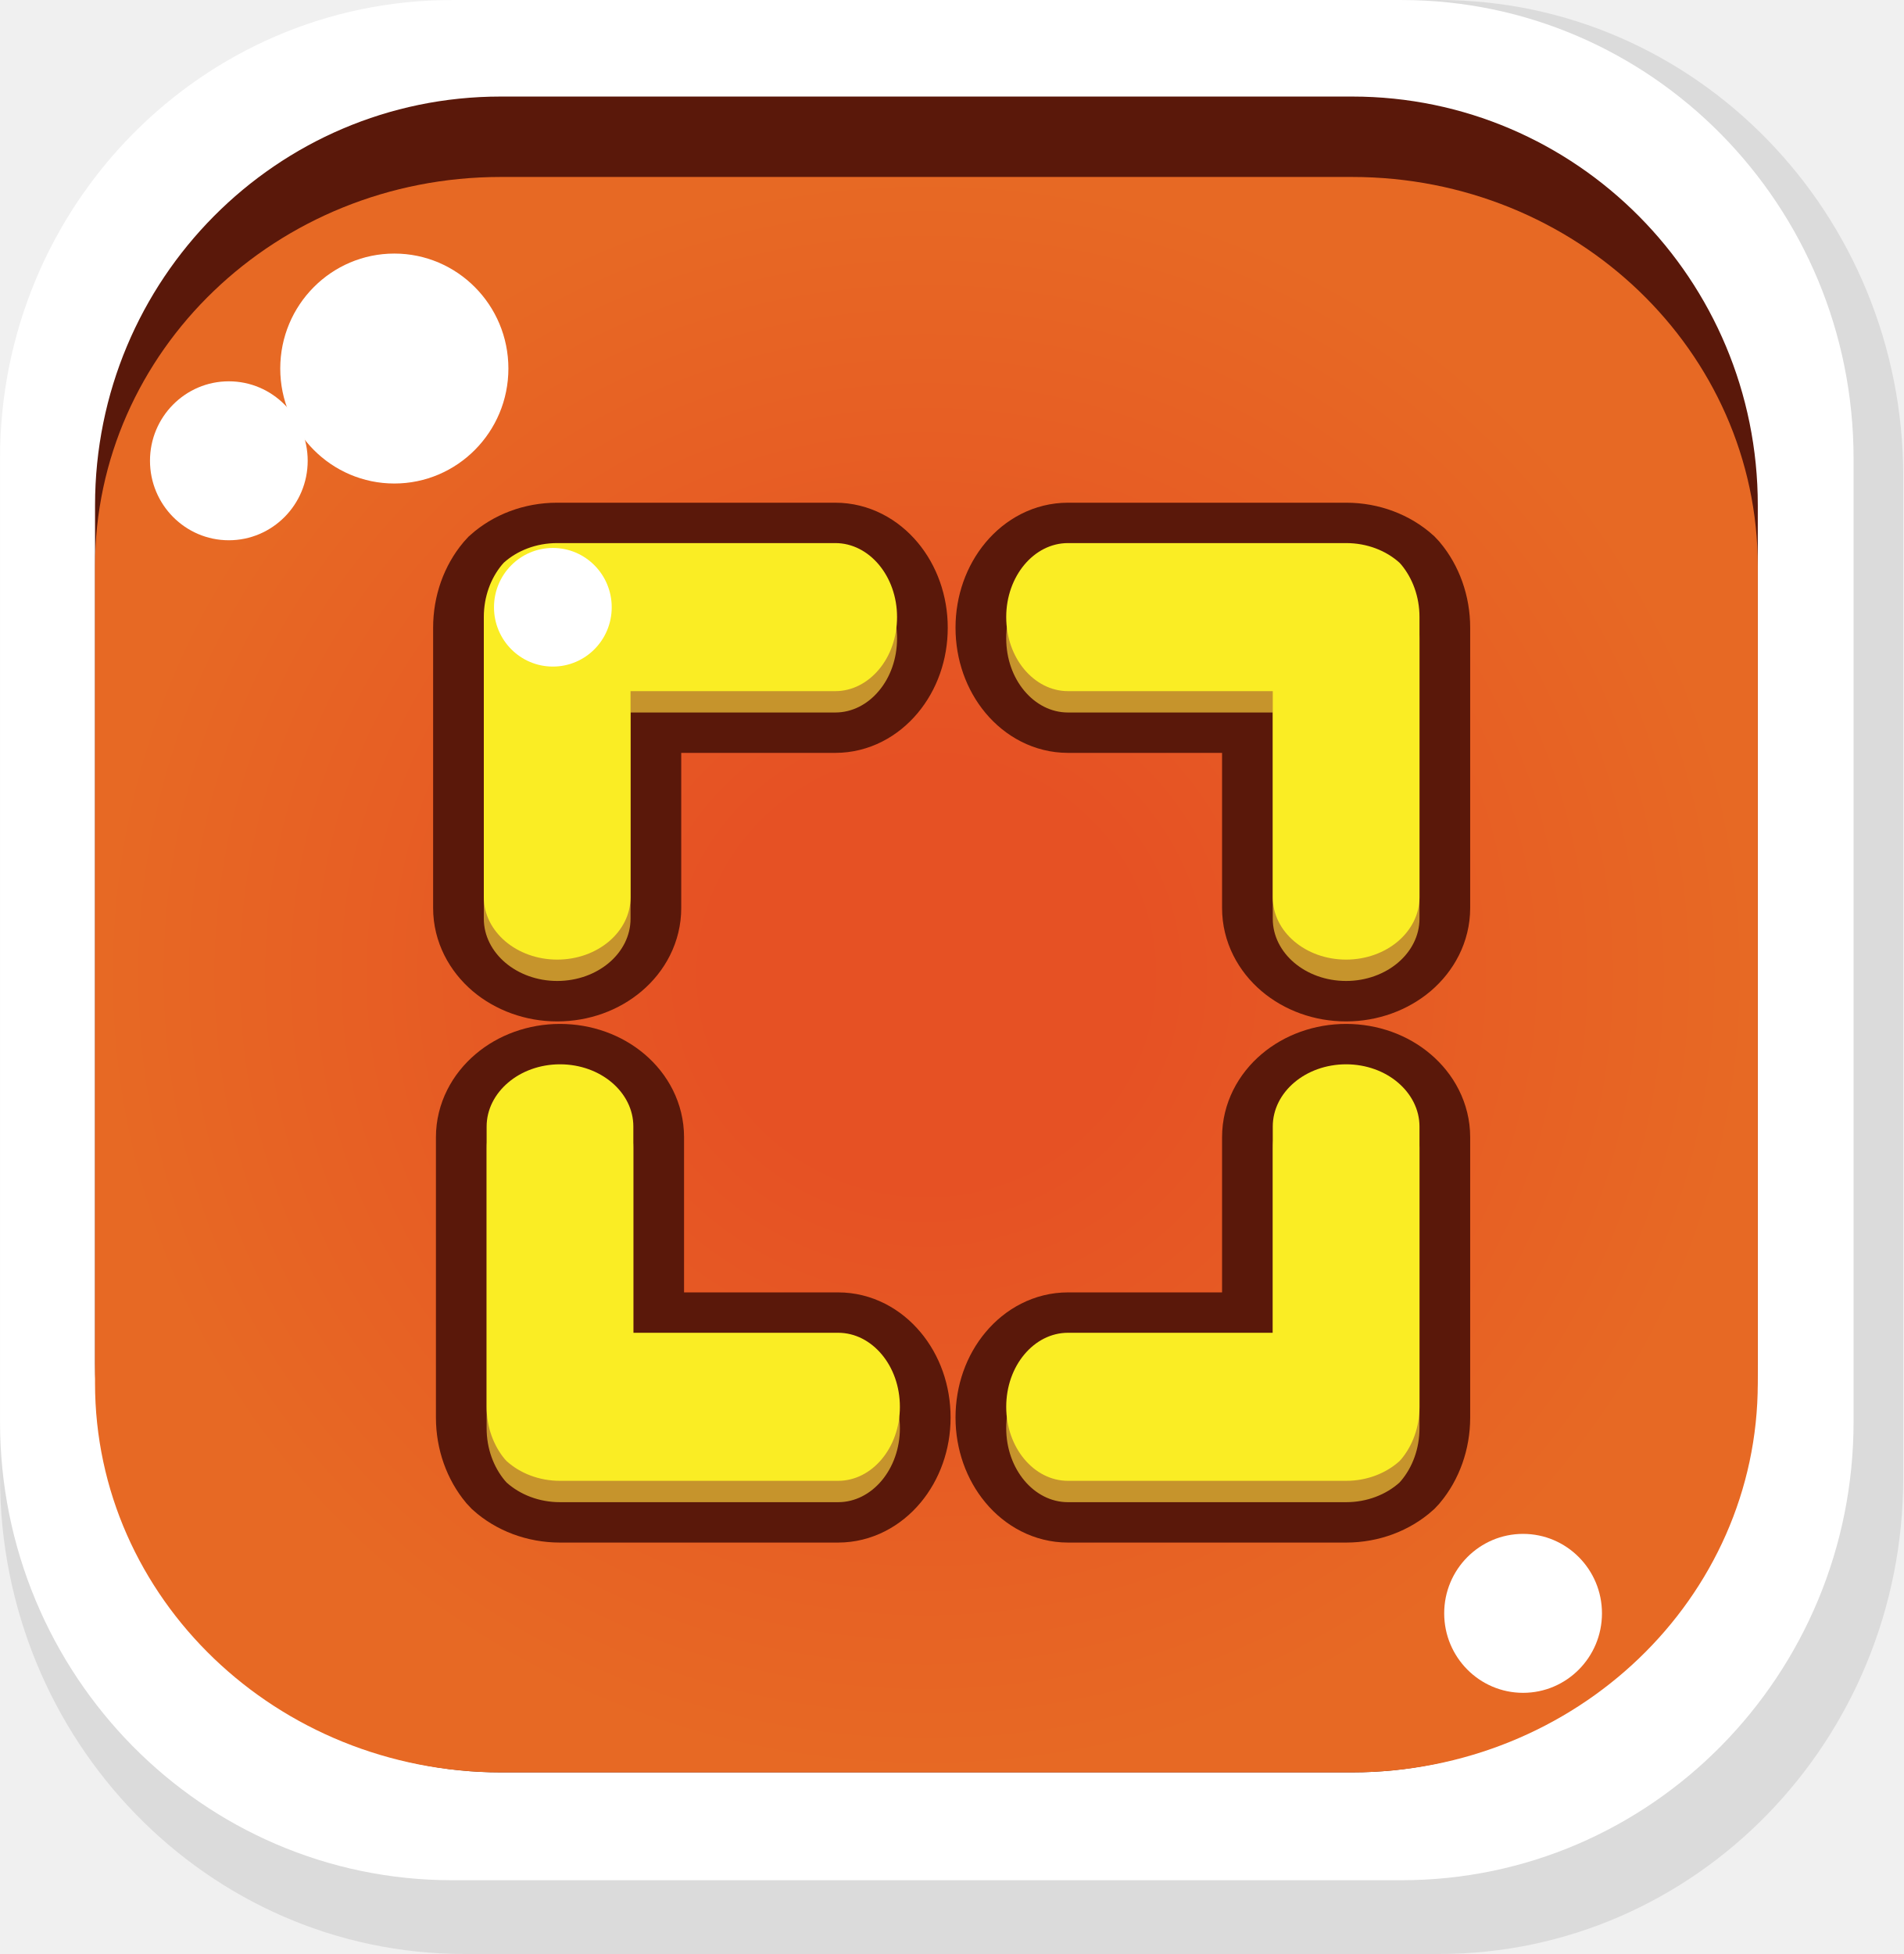
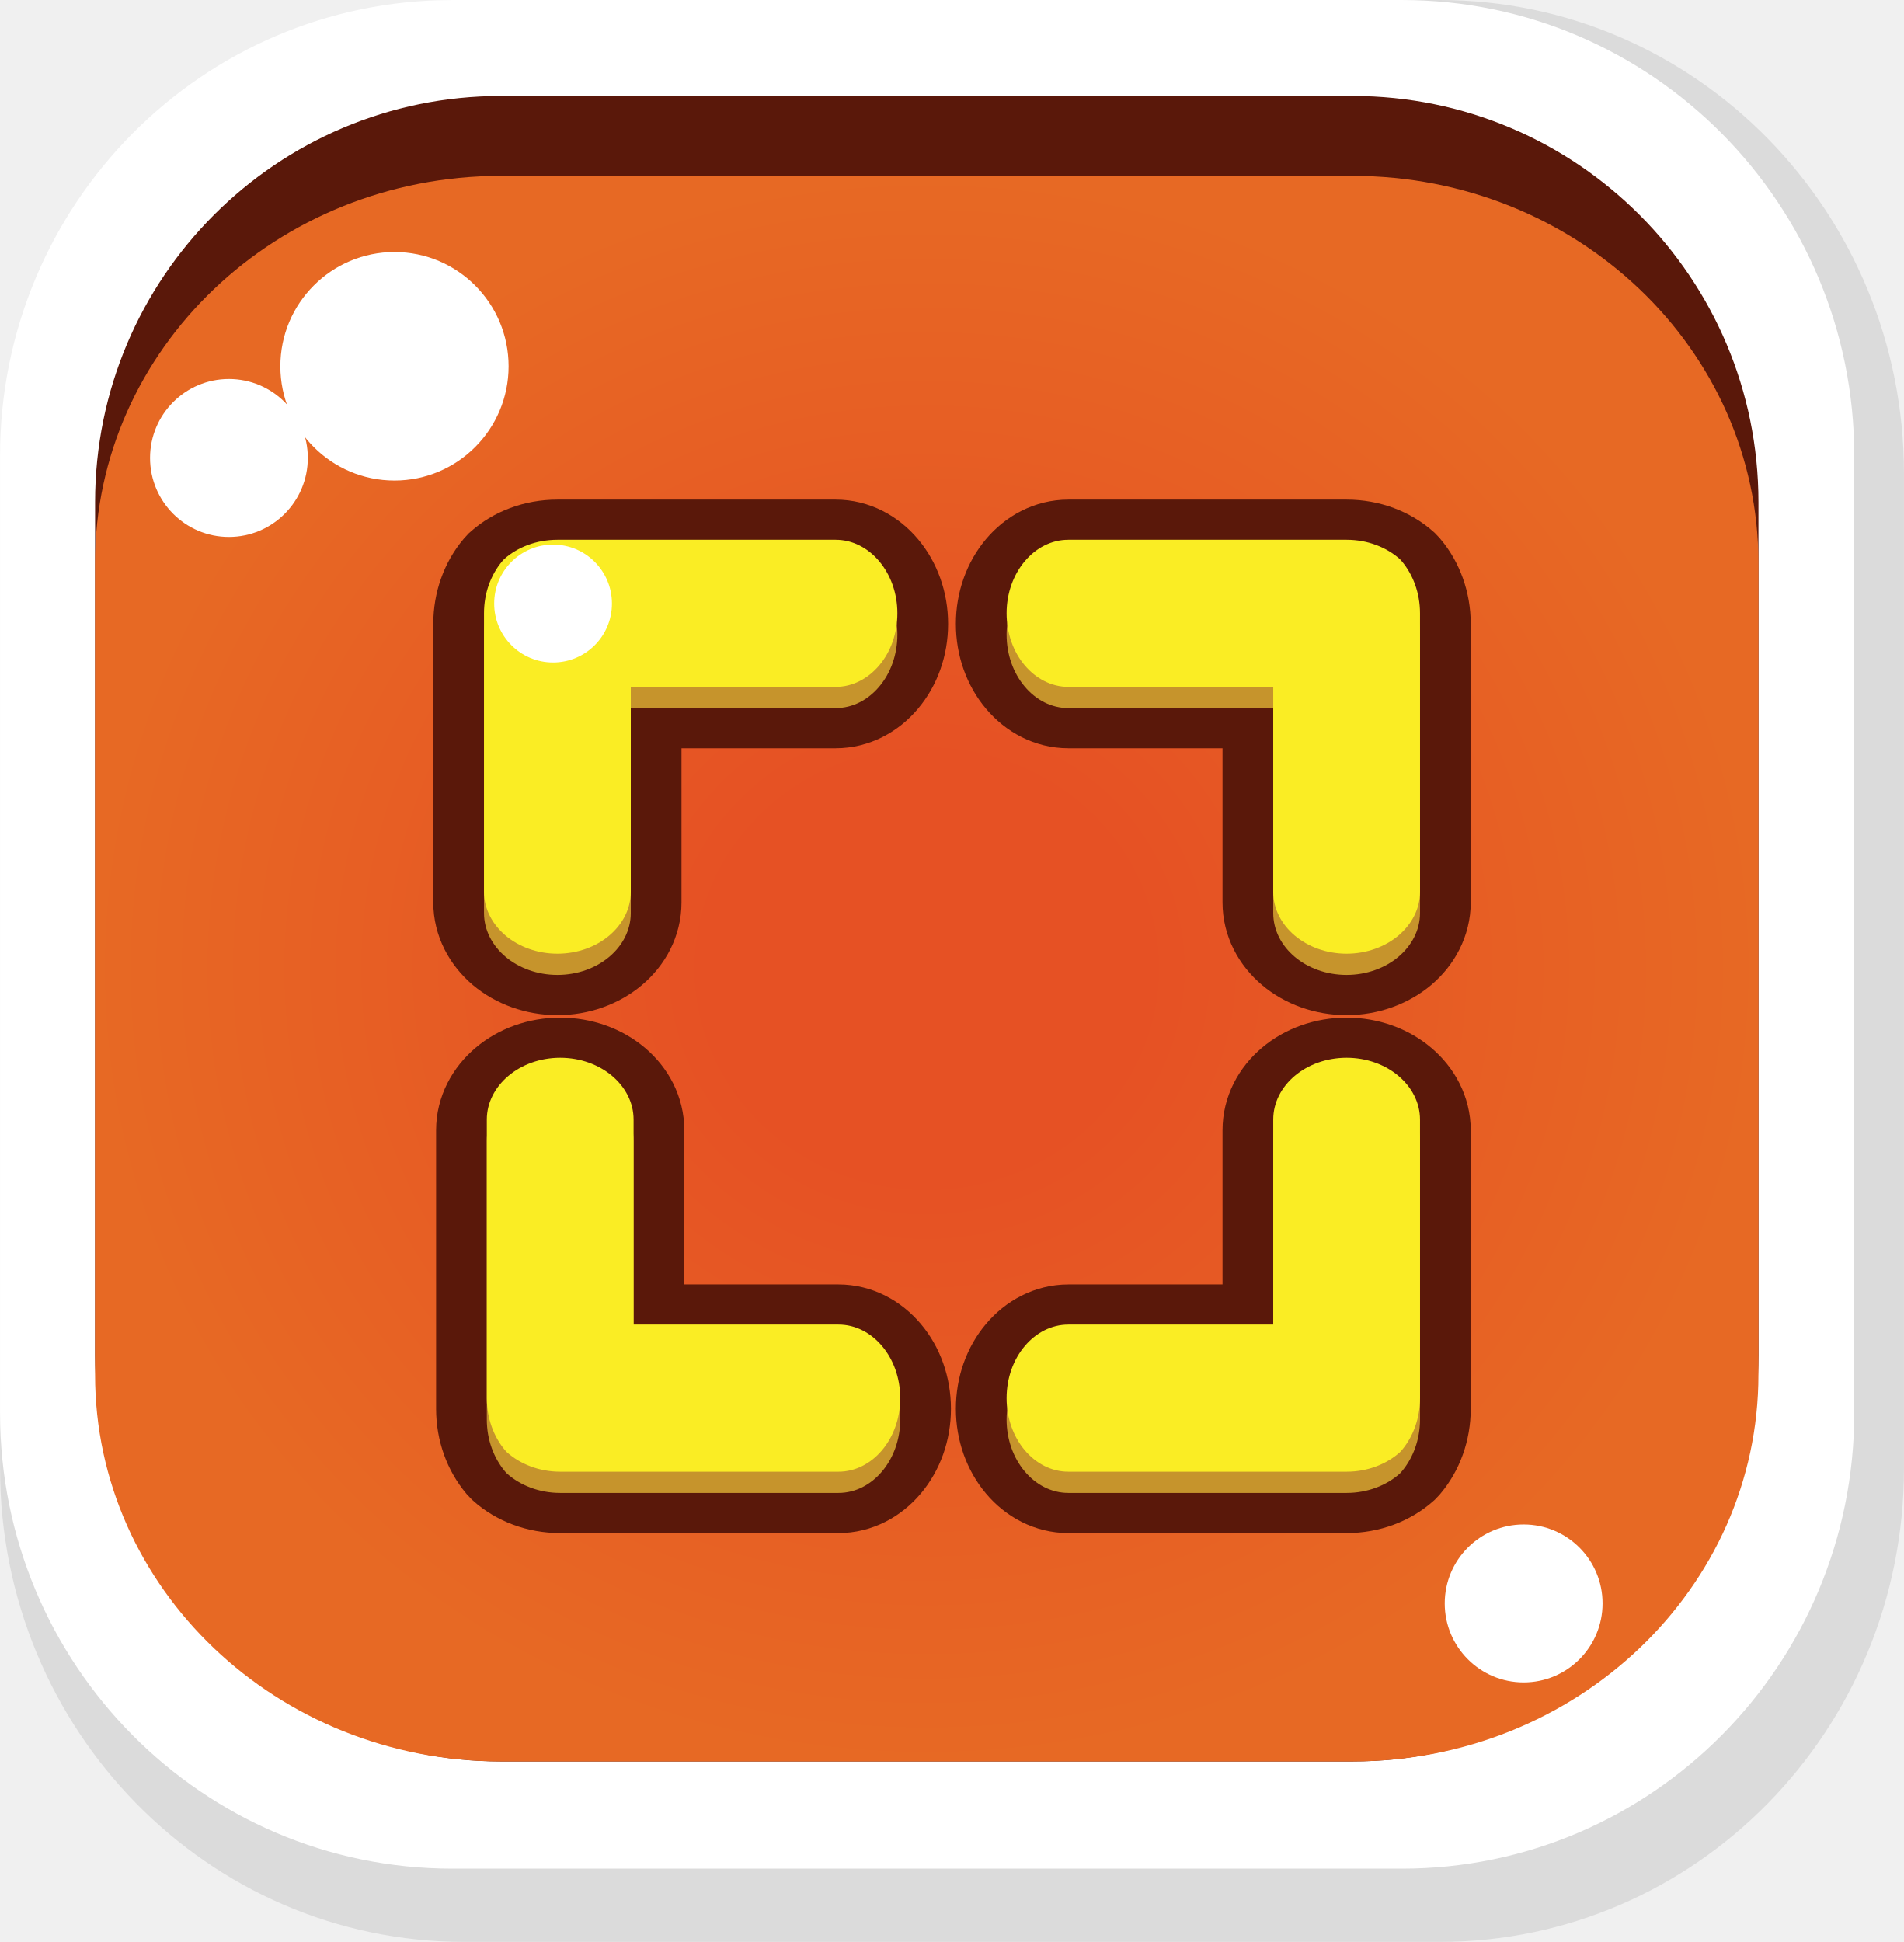
- <svg xmlns="http://www.w3.org/2000/svg" width="150" height="154" viewBox="0 0 39.687 40.746" version="1.1" id="svg20568">
+ <svg xmlns="http://www.w3.org/2000/svg" width="100" height="102" viewBox="0 0 26.458 26.988" version="1.1" id="svg20568">
  <defs id="defs20562">
    <clipPath clipPathUnits="userSpaceOnUse" id="clipPath5690">
      <path d="M 0,720 H 1280 V 0 H 0 Z" id="path5688" />
    </clipPath>
    <clipPath clipPathUnits="userSpaceOnUse" id="clipPath5730">
      <path d="m 478.291,617.065 h 56.311 v -57.36 h -56.311 z" id="path5728" />
    </clipPath>
    <radialGradient fx="0" fy="0" cx="0" cy="0" r="1" gradientUnits="userSpaceOnUse" gradientTransform="matrix(24.59741,0,0,-23.41673,505.6997,657.144)" spreadMethod="pad" id="radialGradient5680">
      <stop style="stop-opacity:1;stop-color:#e65124" offset="0" id="stop5674" />
      <stop style="stop-opacity:1;stop-color:#e65124" offset="0.263" id="stop5676" />
      <stop style="stop-opacity:1;stop-color:#a91e22" offset="1" id="stop5678" />
    </radialGradient>
    <clipPath clipPathUnits="userSpaceOnUse" id="clipPath5588">
      <path d="M 0,720 H 1280 V 0 H 0 Z" id="path5586" />
    </clipPath>
    <clipPath clipPathUnits="userSpaceOnUse" id="clipPath5644">
      <path d="m 478.291,683.395 h 56.311 v -57.36 h -56.311 z" id="path5642" />
    </clipPath>
    <clipPath clipPathUnits="userSpaceOnUse" id="clipPath13404">
      <path d="M 0,720 H 1280 V 0 H 0 Z" id="path13402" />
    </clipPath>
    <clipPath clipPathUnits="userSpaceOnUse" id="clipPath13492">
      <path d="M 996.586,85.064 H 1052.9 V 27.703 h -56.314 z" id="path13490" />
    </clipPath>
    <radialGradient fx="0" fy="0" cx="0" cy="0" r="1" gradientUnits="userSpaceOnUse" gradientTransform="matrix(24.59766,0,0,-23.41697,1023.995,657.144)" spreadMethod="pad" id="radialGradient13292">
      <stop style="stop-opacity:1;stop-color:#e65124" offset="0" id="stop13286" />
      <stop style="stop-opacity:1;stop-color:#e65124" offset="0.263" id="stop13288" />
      <stop style="stop-opacity:1;stop-color:#e76924" offset="1" id="stop13290" />
    </radialGradient>
  </defs>
-   <g id="layer3" style="display:inline" transform="translate(0,-13.49375)">
-     <g style="display:inline" transform="matrix(0.704795,0,0,-0.710354,-337.097,498.9461)" id="g5582">
+   <g id="layer3" style="display:inline" transform="translate(0,-27.25208)">
+     <g style="display:inline" transform="matrix(0.4698633,0,0,-0.4704942,-224.7313,348.7854)" id="g5582">
      <g id="g5638">
        <g id="g5640" />
        <g id="g5652">
          <g clip-path="url(#clipPath5644)" id="g5650" style="opacity:0.1">
            <g transform="translate(534.6016,640.0249)" id="g5648">
              <path d="m 0,0 c 0,-7.729 -6.149,-13.99 -13.736,-13.99 h -28.839 c -7.586,0 -13.736,6.261 -13.736,13.99 v 29.379 c 0,7.728 6.15,13.991 13.736,13.991 h 28.839 C -6.149,43.37 0,37.107 0,29.379 Z" style="fill:#231f20;fill-opacity:1;fill-rule:nonzero;stroke:none" id="path5646" />
            </g>
          </g>
        </g>
      </g>
      <g id="g5654" transform="translate(533.1309,641.6636)">
        <path d="m 0,0 c 0,-7.437 -5.989,-13.463 -13.377,-13.463 h -28.086 c -7.388,0 -13.377,6.026 -13.377,13.463 v 28.268 c 0,7.437 5.989,13.463 13.377,13.463 h 28.086 C -5.989,41.731 0,35.705 0,28.268 Z" style="fill:#ffffff;fill-opacity:1;fill-rule:nonzero;stroke:none" id="path5656" />
      </g>
      <g id="g5658" transform="translate(530.2974,643.3667)">
        <path d="m 0,0 c 0,-6.627 -5.373,-12 -12,-12 h -25.195 c -6.628,0 -12,5.373 -12,12 v 25.195 c 0,6.627 5.372,11.999 12,11.999 H -12 c 6.627,0 12,-5.372 12,-11.999 z" style="fill:#5a180a;fill-opacity:1;fill-rule:nonzero;stroke:none" id="path5660" />
      </g>
    </g>
  </g>
-   <g id="layer1" transform="translate(0,-256.2541)" style="display:inline">
-     <g transform="matrix(0.7047936,0,0,-0.710352,-702.3882,743.3822)" id="g13274">
+   <g id="layer1" transform="translate(0,-270.0125)" style="display:inline">
+     <g transform="matrix(0.4698624,0,0,-0.4704929,-468.2588,592.6557)" id="g13274">
      <g id="g13276">
        <g id="g13282">
          <g id="g13284">
            <path d="m 1011.398,680.561 c -6.628,0 -12,-5.115 -12,-11.424 v 0 -23.986 c 0,-6.309 5.372,-11.423 12,-11.423 v 0 h 25.195 c 6.627,0 12,5.114 12,11.423 v 0 23.986 c 0,6.309 -5.373,11.424 -12,11.424 v 0 z" style="fill:url(#radialGradient13292);stroke:none" id="path13294" />
          </g>
        </g>
      </g>
    </g>
  </g>
-   <g id="layer2" style="display:inline" transform="translate(0,-13.49375)">
-     <g transform="matrix(0.7047945,0,0,-0.7103523,-702.3883,122.9839)" id="g13398">
+   <g id="layer2" style="display:inline" transform="translate(0,-27.25208)">
+     <g transform="matrix(0.469863,0,0,-0.4704931,-468.2589,99.77156)" id="g13398">
      <g id="g13400" clip-path="url(#clipPath13404)">
        <g id="g13406" transform="translate(1011.627,143.3164)">
          <path d="m 0,0 c 0,-1.863 -1.512,-3.375 -3.375,-3.375 -1.863,0 -3.375,1.512 -3.375,3.375 0,1.865 1.512,3.375 3.375,3.375 C -1.512,3.375 0,1.865 0,0" style="fill:#ffffff;fill-opacity:1;fill-rule:nonzero;stroke:none" id="path13408" />
        </g>
        <g id="g13410" transform="translate(1005.689,140.6094)">
          <path d="m 0,0 c 0,-1.289 -1.045,-2.334 -2.334,-2.334 -1.287,0 -2.332,1.045 -2.332,2.334 0,1.287 1.045,2.332 2.332,2.332 C -1.045,2.332 0,1.287 0,0" style="fill:#ffffff;fill-opacity:1;fill-rule:nonzero;stroke:none" id="path13412" />
        </g>
        <g id="g13414" transform="translate(1043.982,106.7754)">
          <path d="m 0,0 c 0,-1.289 -1.045,-2.334 -2.334,-2.334 -1.289,0 -2.334,1.045 -2.334,2.334 0,1.287 1.045,2.332 2.334,2.332 C -1.045,2.332 0,1.287 0,0" style="fill:#ffffff;fill-opacity:1;fill-rule:nonzero;stroke:none" id="path13416" />
        </g>
        <g id="g13418" transform="translate(1023.126,135.708)">
          <path d="M 0,0 C 0,-0.602 -0.202,-1.143 -0.537,-1.539 -0.866,-1.93 -1.322,-2.174 -1.826,-2.174 h -6.059 v -6.055 c 0,-1.007 -0.97,-1.828 -2.171,-1.828 -0.597,0 -1.143,0.209 -1.534,0.537 -0.39,0.331 -0.636,0.788 -0.636,1.291 V 0 c 0,0.598 0.206,1.141 0.538,1.535 0.018,0.02 0.038,0.043 0.055,0.061 0.396,0.353 0.956,0.574 1.577,0.574 h 8.23 C -0.819,2.17 0,1.197 0,0" style="fill:#59180c;fill-opacity:1;fill-rule:nonzero;stroke:none" id="path13420" />
        </g>
        <g id="g13422" transform="translate(1023.126,135.708)">
          <path d="M 0,0 C 0,-0.602 -0.202,-1.143 -0.537,-1.539 -0.866,-1.93 -1.322,-2.174 -1.826,-2.174 h -6.059 v -6.055 c 0,-1.007 -0.97,-1.828 -2.171,-1.828 -0.597,0 -1.143,0.209 -1.534,0.537 -0.39,0.331 -0.636,0.788 -0.636,1.291 V 0 c 0,0.598 0.206,1.141 0.538,1.535 0.018,0.02 0.038,0.043 0.055,0.061 0.396,0.353 0.956,0.574 1.577,0.574 h 8.23 C -0.819,2.17 0,1.197 0,0 Z" style="fill:none;stroke:#5a180a;stroke-width:3;stroke-linecap:butt;stroke-linejoin:miter;stroke-miterlimit:10;stroke-dasharray:none;stroke-opacity:1" id="path13424" />
        </g>
        <g id="g13426" transform="translate(1026.356,135.708)">
          <path d="m 0,0 c 0,-0.602 0.203,-1.143 0.537,-1.539 0.33,-0.391 0.786,-0.635 1.29,-0.635 h 6.059 v -6.055 c 0,-1.007 0.969,-1.828 2.171,-1.828 0.596,0 1.143,0.209 1.534,0.537 0.39,0.331 0.636,0.788 0.636,1.291 V 0 c 0,0.598 -0.207,1.141 -0.538,1.535 C 11.67,1.555 11.651,1.578 11.633,1.596 11.237,1.949 10.677,2.17 10.057,2.17 H 1.827 C 0.819,2.17 0,1.197 0,0" style="fill:#59180c;fill-opacity:1;fill-rule:nonzero;stroke:none" id="path13428" />
        </g>
        <g id="g13430" transform="translate(1026.356,135.708)">
          <path d="m 0,0 c 0,-0.602 0.203,-1.143 0.537,-1.539 0.33,-0.391 0.786,-0.635 1.29,-0.635 h 6.059 v -6.055 c 0,-1.007 0.969,-1.828 2.171,-1.828 0.596,0 1.143,0.209 1.534,0.537 0.39,0.331 0.636,0.788 0.636,1.291 V 0 c 0,0.598 -0.207,1.141 -0.538,1.535 C 11.67,1.555 11.651,1.578 11.633,1.596 11.237,1.949 10.677,2.17 10.057,2.17 H 1.827 C 0.819,2.17 0,1.197 0,0 Z" style="fill:none;stroke:#5a180a;stroke-width:3;stroke-linecap:butt;stroke-linejoin:miter;stroke-miterlimit:10;stroke-dasharray:none;stroke-opacity:1" id="path13432" />
        </g>
        <g id="g13434" transform="translate(1023.21,112.5225)">
          <path d="m 0,0 c 0,0.604 -0.203,1.145 -0.537,1.539 -0.33,0.391 -0.785,0.635 -1.29,0.635 H -7.886 V 8.23 c 0,1.006 -0.97,1.825 -2.171,1.825 -0.596,0 -1.143,-0.205 -1.534,-0.537 -0.39,-0.329 -0.636,-0.786 -0.636,-1.288 V 0 c 0,-0.598 0.207,-1.141 0.537,-1.535 0.018,-0.02 0.039,-0.043 0.057,-0.061 0.396,-0.353 0.956,-0.574 1.576,-0.574 h 8.23 C -0.82,-2.17 0,-1.195 0,0" style="fill:#59180c;fill-opacity:1;fill-rule:nonzero;stroke:none" id="path13436" />
        </g>
        <g id="g13438" transform="translate(1023.21,112.5225)">
          <path d="m 0,0 c 0,0.604 -0.203,1.145 -0.537,1.539 -0.33,0.391 -0.785,0.635 -1.29,0.635 H -7.886 V 8.23 c 0,1.006 -0.97,1.825 -2.171,1.825 -0.596,0 -1.143,-0.205 -1.534,-0.537 -0.39,-0.329 -0.636,-0.786 -0.636,-1.288 V 0 c 0,-0.598 0.207,-1.141 0.537,-1.535 0.018,-0.02 0.039,-0.043 0.057,-0.061 0.396,-0.353 0.956,-0.574 1.576,-0.574 h 8.23 C -0.82,-2.17 0,-1.195 0,0 Z" style="fill:none;stroke:#5a180a;stroke-width:3;stroke-linecap:butt;stroke-linejoin:miter;stroke-miterlimit:10;stroke-dasharray:none;stroke-opacity:1" id="path13440" />
        </g>
        <g id="g13442" transform="translate(1026.356,112.5225)">
          <path d="m 0,0 c 0,0.604 0.203,1.145 0.537,1.539 0.33,0.391 0.786,0.635 1.29,0.635 H 7.886 V 8.23 c 0,1.006 0.969,1.825 2.171,1.825 0.596,0 1.143,-0.205 1.534,-0.537 0.39,-0.329 0.636,-0.786 0.636,-1.288 V 0 c 0,-0.598 -0.207,-1.141 -0.538,-1.535 C 11.67,-1.555 11.651,-1.578 11.633,-1.596 11.237,-1.949 10.677,-2.17 10.057,-2.17 H 1.827 C 0.819,-2.17 0,-1.195 0,0" style="fill:#59180c;fill-opacity:1;fill-rule:nonzero;stroke:none" id="path13444" />
        </g>
        <g id="g13446" transform="translate(1026.356,112.5225)">
          <path d="m 0,0 c 0,0.604 0.203,1.145 0.537,1.539 0.33,0.391 0.786,0.635 1.29,0.635 H 7.886 V 8.23 c 0,1.006 0.969,1.825 2.171,1.825 0.596,0 1.143,-0.205 1.534,-0.537 0.39,-0.329 0.636,-0.786 0.636,-1.288 V 0 c 0,-0.598 -0.207,-1.141 -0.538,-1.535 C 11.67,-1.555 11.651,-1.578 11.633,-1.596 11.237,-1.949 10.677,-2.17 10.057,-2.17 H 1.827 C 0.819,-2.17 0,-1.195 0,0 Z" style="fill:none;stroke:#5a180a;stroke-width:3;stroke-linecap:butt;stroke-linejoin:miter;stroke-miterlimit:10;stroke-dasharray:none;stroke-opacity:1" id="path13448" />
        </g>
        <g id="g13450" transform="translate(1023.126,135.3955)">
          <path d="M 0,0 C 0,-0.604 -0.202,-1.145 -0.537,-1.541 -0.866,-1.932 -1.322,-2.176 -1.826,-2.176 H -7.885 V -8.23 c 0,-1.008 -0.97,-1.827 -2.171,-1.827 -0.597,0 -1.143,0.207 -1.534,0.537 -0.39,0.329 -0.636,0.786 -0.636,1.29 V 0 c 0,0.598 0.206,1.139 0.538,1.535 0.018,0.018 0.038,0.041 0.055,0.061 0.396,0.353 0.956,0.574 1.577,0.574 h 8.23 C -0.819,2.17 0,1.195 0,0" style="fill:#c6942c;fill-opacity:1;fill-rule:nonzero;stroke:none" id="path13452" />
        </g>
        <g id="g13454" transform="translate(1026.356,135.3955)">
          <path d="m 0,0 c 0,-0.604 0.203,-1.145 0.537,-1.541 0.33,-0.391 0.786,-0.635 1.29,-0.635 H 7.886 V -8.23 c 0,-1.008 0.969,-1.827 2.171,-1.827 0.596,0 1.143,0.207 1.534,0.537 0.39,0.329 0.636,0.786 0.636,1.29 V 0 c 0,0.598 -0.207,1.139 -0.538,1.535 C 11.67,1.553 11.651,1.576 11.633,1.596 11.237,1.949 10.677,2.17 10.057,2.17 H 1.827 C 0.819,2.17 0,1.195 0,0" style="fill:#c6942c;fill-opacity:1;fill-rule:nonzero;stroke:none" id="path13456" />
        </g>
        <g id="g13458" transform="translate(1023.21,112.208)">
          <path d="m 0,0 c 0,0.604 -0.203,1.145 -0.537,1.541 -0.33,0.391 -0.785,0.635 -1.29,0.635 H -7.886 V 8.23 c 0,1.006 -0.97,1.827 -2.171,1.827 -0.596,0 -1.143,-0.207 -1.534,-0.537 -0.39,-0.331 -0.636,-0.786 -0.636,-1.29 V 0 c 0,-0.598 0.207,-1.139 0.537,-1.533 0.018,-0.02 0.039,-0.043 0.057,-0.063 0.396,-0.351 0.956,-0.574 1.576,-0.574 h 8.23 C -0.82,-2.17 0,-1.195 0,0" style="fill:#c6942c;fill-opacity:1;fill-rule:nonzero;stroke:none" id="path13460" />
        </g>
        <g id="g13462" transform="translate(1026.356,112.208)">
          <path d="m 0,0 c 0,0.604 0.203,1.145 0.537,1.541 0.33,0.391 0.786,0.635 1.29,0.635 H 7.886 V 8.23 c 0,1.006 0.969,1.827 2.171,1.827 0.596,0 1.143,-0.207 1.534,-0.537 0.39,-0.331 0.636,-0.786 0.636,-1.29 V 0 c 0,-0.598 -0.207,-1.139 -0.538,-1.533 C 11.67,-1.553 11.651,-1.576 11.633,-1.596 11.237,-1.947 10.677,-2.17 10.057,-2.17 H 1.827 C 0.819,-2.17 0,-1.195 0,0" style="fill:#c6942c;fill-opacity:1;fill-rule:nonzero;stroke:none" id="path13464" />
        </g>
        <g id="g13466" transform="translate(1023.126,136.0225)">
          <path d="M 0,0 C 0,-0.604 -0.202,-1.145 -0.537,-1.541 -0.866,-1.93 -1.322,-2.176 -1.826,-2.176 h -6.059 v -6.053 c 0,-1.007 -0.97,-1.828 -2.171,-1.828 -0.597,0 -1.143,0.207 -1.534,0.537 -0.39,0.331 -0.636,0.788 -0.636,1.291 V 0 c 0,0.598 0.206,1.139 0.538,1.535 0.018,0.018 0.038,0.041 0.055,0.061 0.396,0.353 0.956,0.574 1.577,0.574 h 8.23 C -0.819,2.17 0,1.195 0,0" style="fill:#faed24;fill-opacity:1;fill-rule:nonzero;stroke:none" id="path13468" />
        </g>
        <g id="g13470" transform="translate(1026.356,136.0225)">
          <path d="m 0,0 c 0,-0.604 0.203,-1.145 0.537,-1.541 0.33,-0.389 0.786,-0.635 1.29,-0.635 h 6.059 v -6.053 c 0,-1.007 0.969,-1.828 2.171,-1.828 0.596,0 1.143,0.207 1.534,0.537 0.39,0.331 0.636,0.788 0.636,1.291 V 0 c 0,0.598 -0.207,1.139 -0.538,1.535 C 11.67,1.553 11.651,1.576 11.633,1.596 11.237,1.949 10.677,2.17 10.057,2.17 H 1.827 C 0.819,2.17 0,1.195 0,0" style="fill:#faed24;fill-opacity:1;fill-rule:nonzero;stroke:none" id="path13472" />
        </g>
        <g id="g13474" transform="translate(1023.21,112.835)">
          <path d="m 0,0 c 0,0.604 -0.203,1.146 -0.537,1.541 -0.33,0.391 -0.785,0.635 -1.29,0.635 H -7.886 V 8.23 c 0,1.008 -0.97,1.827 -2.171,1.827 -0.596,0 -1.143,-0.205 -1.534,-0.537 -0.39,-0.329 -0.636,-0.786 -0.636,-1.29 V 0 c 0,-0.596 0.207,-1.139 0.537,-1.533 0.018,-0.02 0.039,-0.043 0.057,-0.061 0.396,-0.353 0.956,-0.576 1.576,-0.576 h 8.23 C -0.82,-2.17 0,-1.195 0,0" style="fill:#faed24;fill-opacity:1;fill-rule:nonzero;stroke:none" id="path13476" />
        </g>
        <g id="g13478" transform="translate(1026.356,112.835)">
          <path d="m 0,0 c 0,0.604 0.203,1.146 0.537,1.541 0.33,0.391 0.786,0.635 1.29,0.635 H 7.886 V 8.23 c 0,1.008 0.969,1.827 2.171,1.827 0.596,0 1.143,-0.205 1.534,-0.537 0.39,-0.329 0.636,-0.786 0.636,-1.29 V 0 c 0,-0.596 -0.207,-1.139 -0.538,-1.533 C 11.67,-1.553 11.651,-1.576 11.633,-1.594 11.237,-1.947 10.677,-2.17 10.057,-2.17 H 1.827 C 0.819,-2.17 0,-1.195 0,0" style="fill:#faed24;fill-opacity:1;fill-rule:nonzero;stroke:none" id="path13480" />
        </g>
        <g id="g13482" transform="translate(1014.684,136.3076)">
          <path d="m 0,0 c 0,-0.961 -0.779,-1.74 -1.741,-1.74 -0.963,0 -1.742,0.779 -1.742,1.74 0,0.963 0.779,1.742 1.742,1.742 C -0.779,1.742 0,0.963 0,0" style="fill:#ffffff;fill-opacity:1;fill-rule:nonzero;stroke:none" id="path13484" />
        </g>
      </g>
    </g>
  </g>
</svg>
